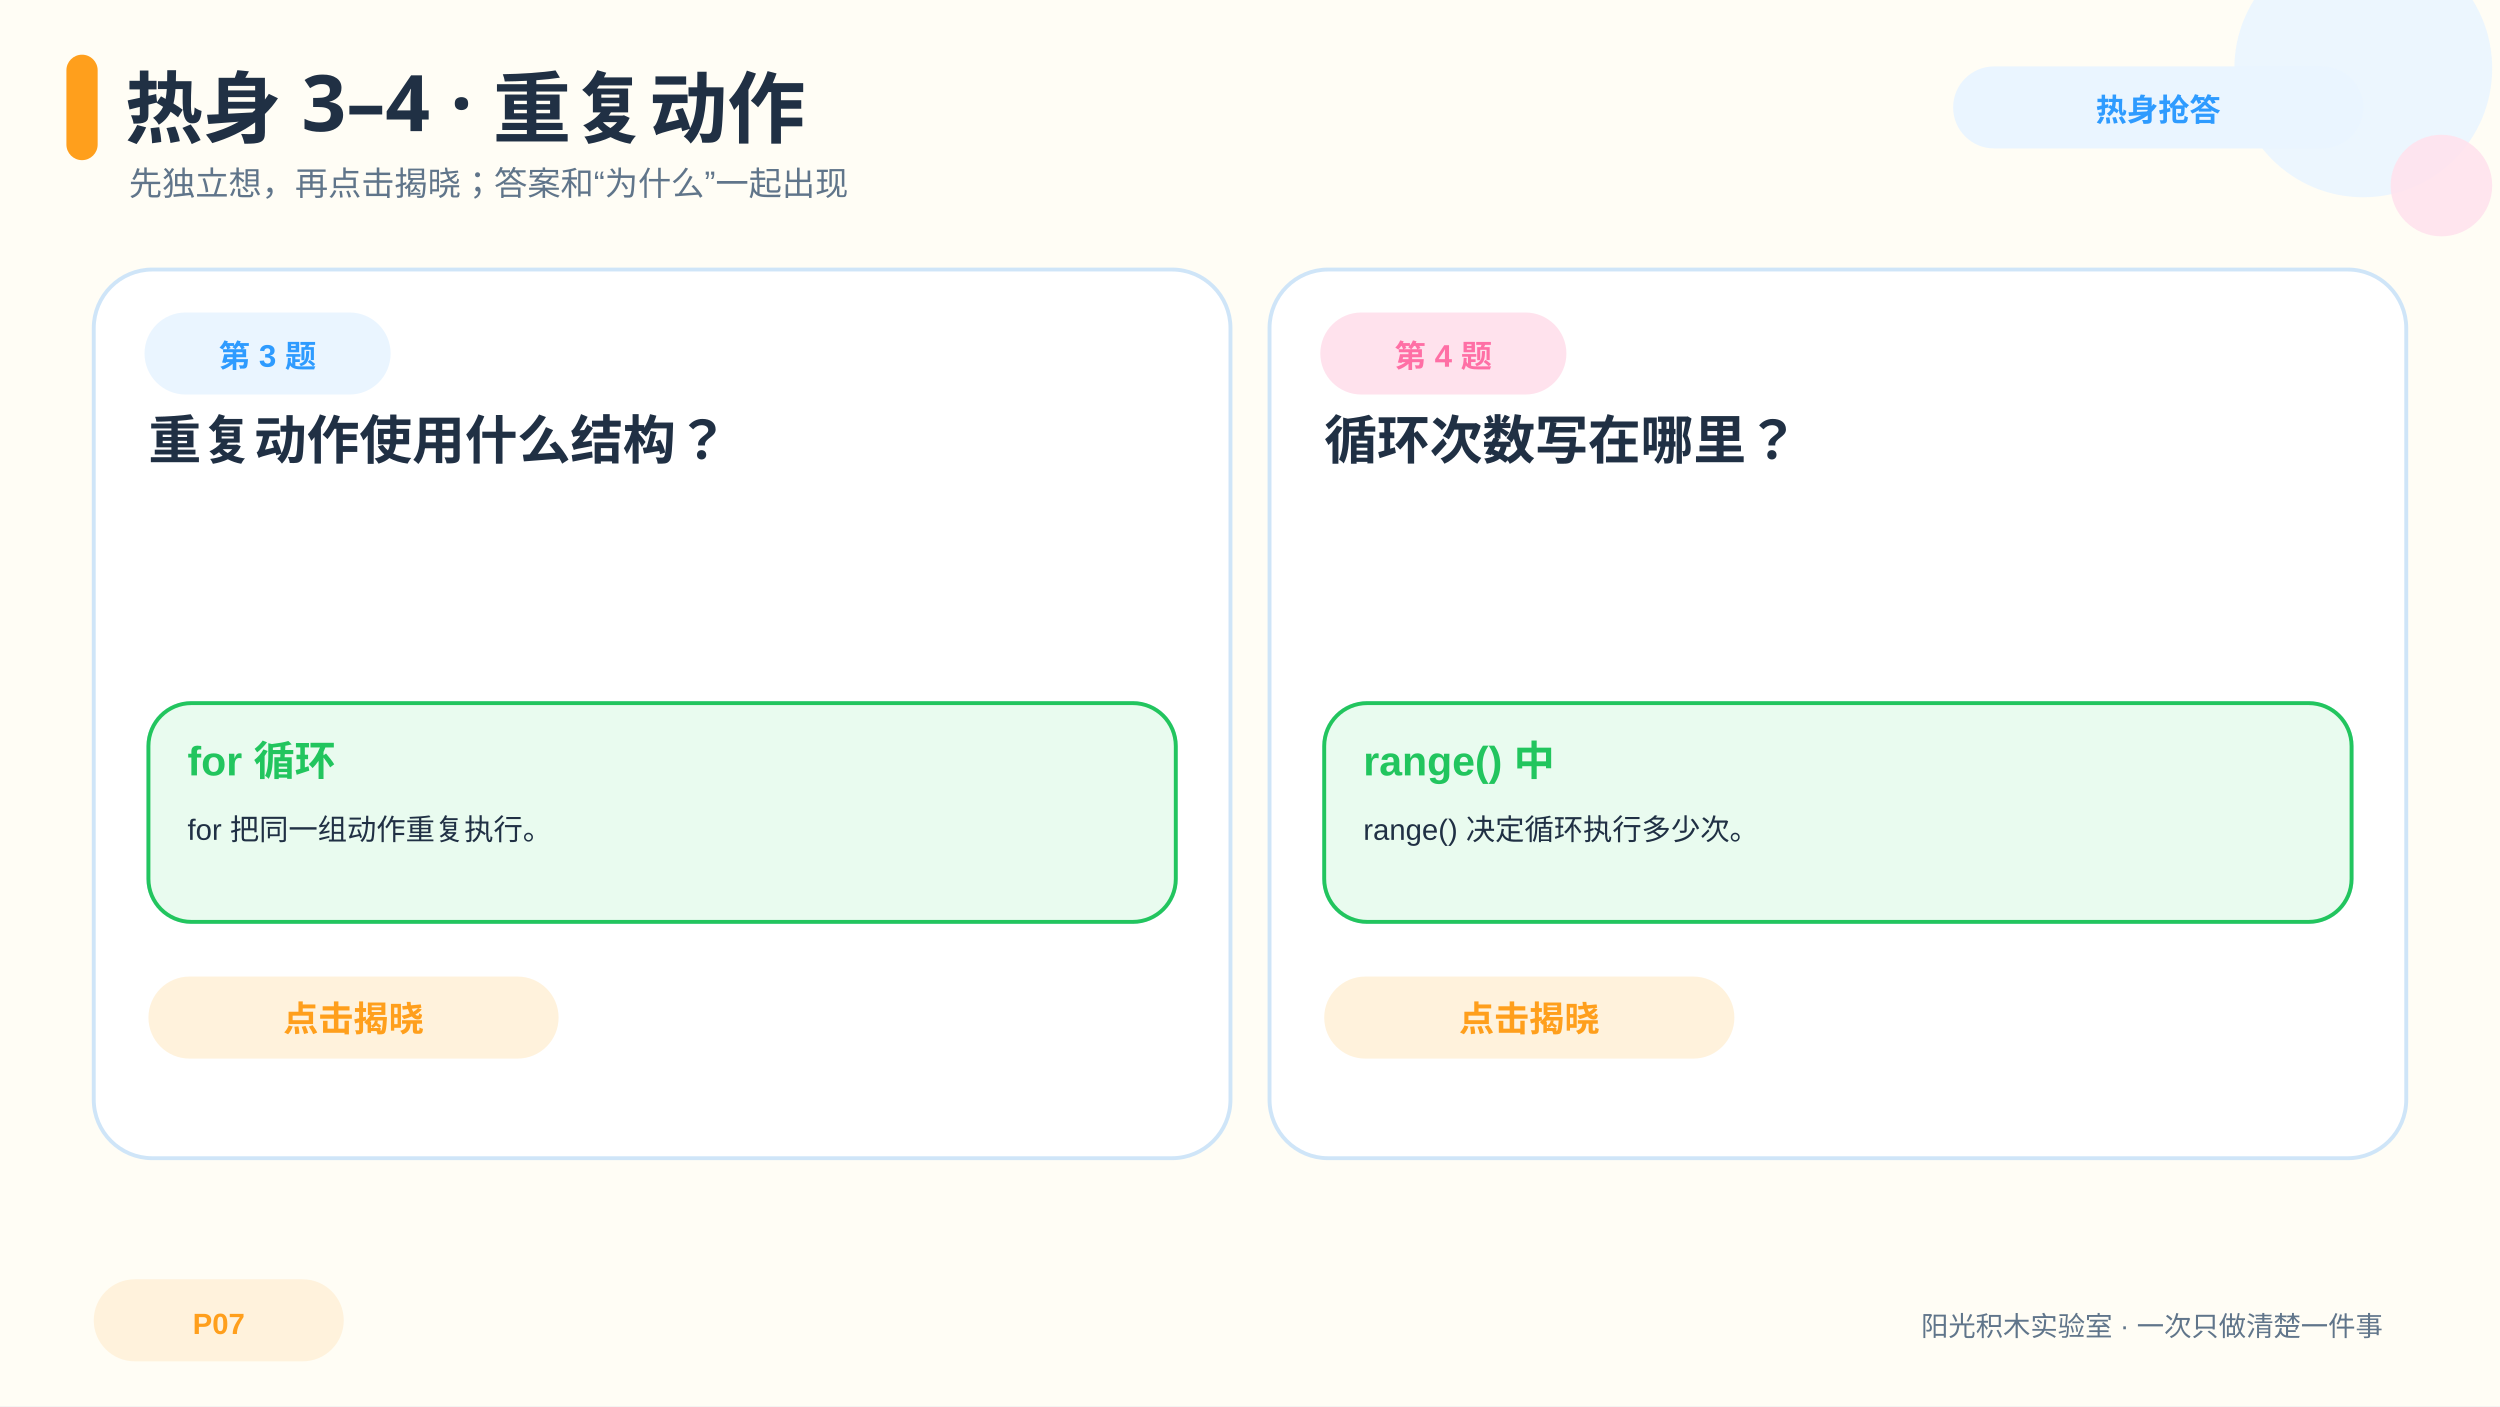
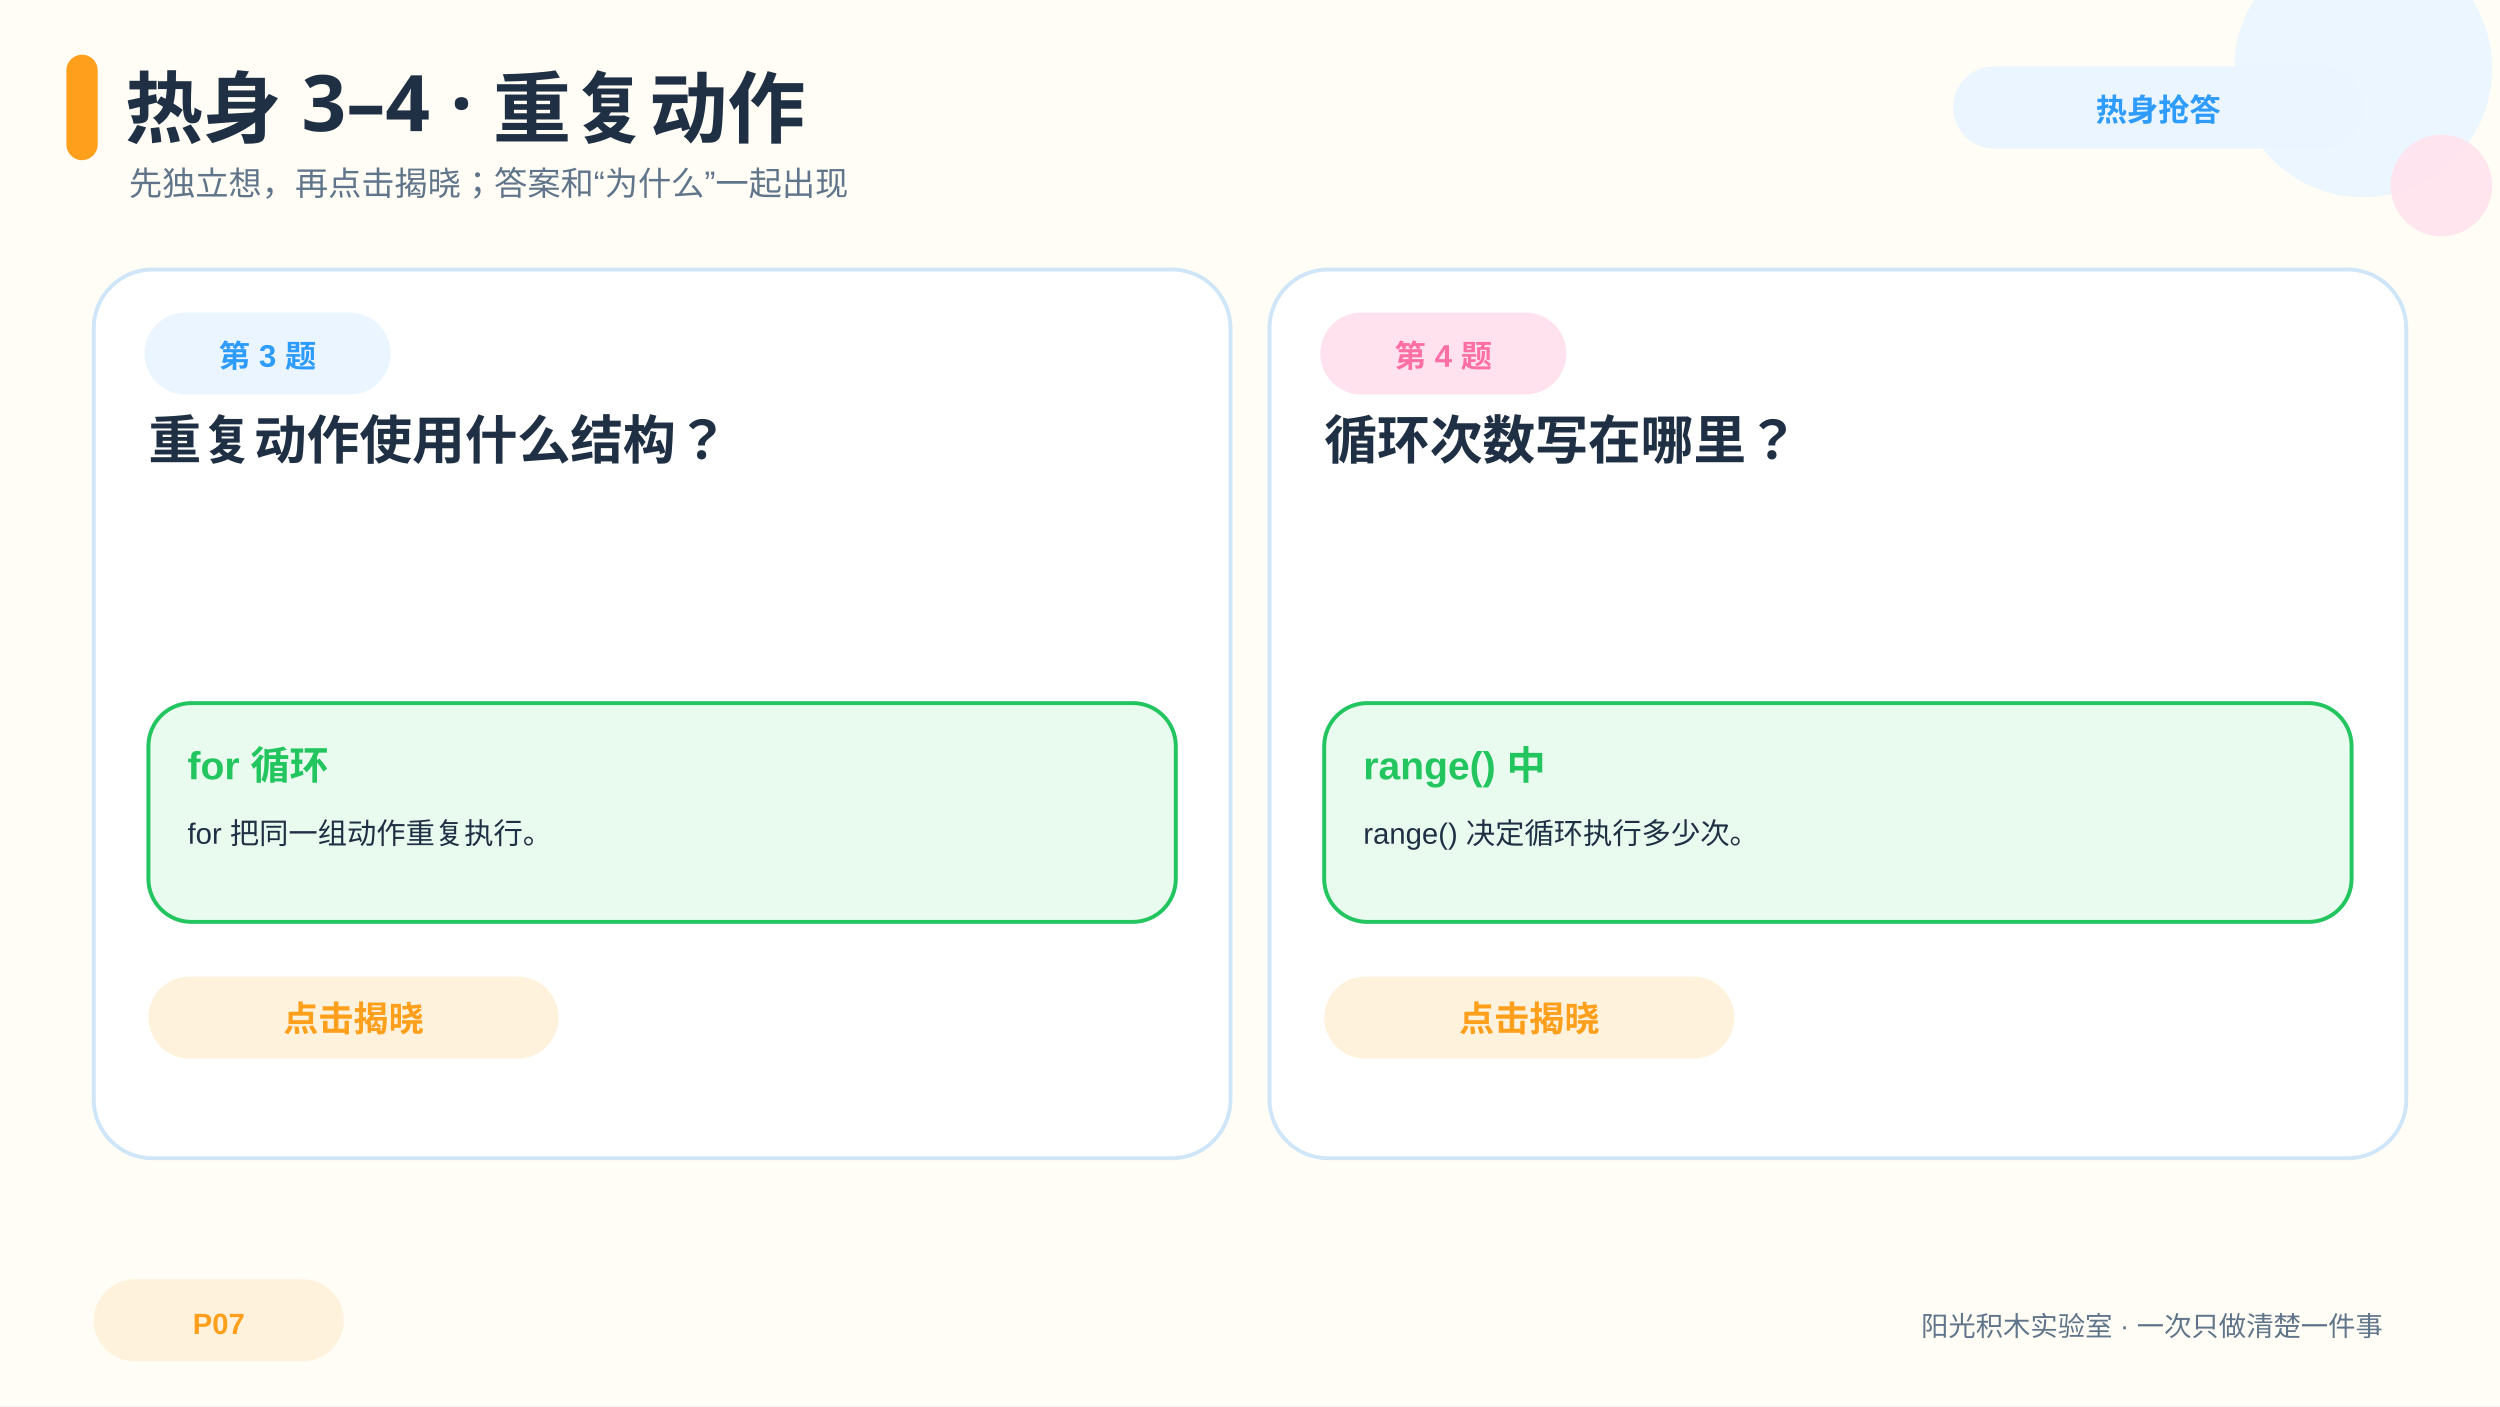
<svg xmlns="http://www.w3.org/2000/svg" viewBox="0 0 1280 720" data-pptx-page-role="content" font-family="Microsoft YaHei, Arial, sans-serif">
  <rect x="0" y="0" width="1280" height="720" rx="0" fill="#FFFDF5" id="page-bg" />
  <circle cx="1210" cy="35" r="66" fill="#EAF5FF" opacity="0.9" />
  <circle cx="1250" cy="95" r="26" fill="#FFE2ED" opacity="0.9" />
  <rect x="34" y="28" width="16" height="54" rx="8" fill="#FF9F1C" />
  <text x="64" y="70" font-family="YouYuan, Microsoft YaHei, sans-serif" font-size="40" font-weight="700" fill="#203044" text-anchor="start">热身 3–4 · 重复动作</text>
  <text x="66" y="100" font-family="Microsoft YaHei, Arial, sans-serif" font-size="17" font-weight="400" fill="#60758A" text-anchor="start">先独立想，再点击揭晓；答案和“为什么”一起出现</text>
  <rect x="1000" y="34" width="210" height="42" rx="21" fill="#EAF5FF" />
  <text x="1105.0" y="62" font-family="Microsoft YaHei, Arial, sans-serif" font-size="16" font-weight="700" fill="#2E9BFF" text-anchor="middle">热身抢答</text>
  <rect x="48" y="655" width="128" height="42" rx="21" fill="#FFF2DC" />
  <text x="112.0" y="683" font-family="Microsoft YaHei, Arial, sans-serif" font-size="15" font-weight="700" fill="#FF9F1C" text-anchor="middle">P07</text>
  <rect x="48" y="138" width="582" height="455" rx="30" fill="#FFFFFF" stroke="#CFE5F8" stroke-width="2" />
  <rect x="74" y="160" width="126" height="42" rx="21" fill="#EAF5FF" />
  <text x="137.0" y="188" font-family="Microsoft YaHei, Arial, sans-serif" font-size="16" font-weight="700" fill="#2E9BFF" text-anchor="middle">第 3 题</text>
  <text x="76" y="235" font-family="Microsoft YaHei, Arial, sans-serif" font-size="27" font-weight="700" fill="#203044" text-anchor="start">
    <tspan x="76" dy="0">重复动作使用什么结构？</tspan>
  </text>
  <rect x="76" y="360" width="526" height="112" rx="22" fill="#FFFDF5" stroke="#CFE5F8" stroke-width="2" />
  <text x="96" y="398" font-family="Microsoft YaHei, Arial, sans-serif" font-size="18" font-weight="700" fill="#60758A" text-anchor="start">先说你的答案</text>
  <text x="96" y="436" font-family="Microsoft YaHei, Arial, sans-serif" font-size="18" font-weight="400" fill="#60758A" text-anchor="start">再点击下方按钮揭晓</text>
  <rect x="76" y="500" width="210" height="42" rx="21" fill="#FFF2DC" />
  <text x="181.0" y="528" font-family="Microsoft YaHei, Arial, sans-serif" font-size="18" font-weight="700" fill="#FF9F1C" text-anchor="middle">点击揭晓</text>
  <g id="reveal-q1-hit" data-pptx-role="decoration" data-pptx-bounds="0 0 1280 720">
    <rect x="76" y="500" width="210" height="42" rx="20" fill="#FFFFFF" opacity="0.001" />
  </g>
  <g id="answer-q1" data-pptx-role="decoration" data-pptx-bounds="0 0 1280 720">
    <rect x="76" y="360" width="526" height="112" rx="22" fill="#E9FBEF" stroke="#22C55E" stroke-width="2" />
-     <text x="96" y="397" font-family="Microsoft YaHei, Arial, sans-serif" font-size="21" font-weight="700" fill="#22C55E" text-anchor="start">for 循环</text>
-     <text x="96" y="430" font-family="Microsoft YaHei, Arial, sans-serif" font-size="15" font-weight="400" fill="#203044" text-anchor="start">for 把同一组动作重复执行。</text>
+     <text x="96" y="399" font-family="Microsoft YaHei, Arial, sans-serif" font-size="20" font-weight="700" fill="#22C55E" text-anchor="start">for 循环</text>
+     <text x="96" y="432" font-family="Microsoft YaHei, Arial, sans-serif" font-size="15" font-weight="400" fill="#203044" text-anchor="start">
+       <tspan x="96" dy="0">for 把同一组动作重复执行。</tspan>
+     </text>
  </g>
  <rect x="650" y="138" width="582" height="455" rx="30" fill="#FFFFFF" stroke="#CFE5F8" stroke-width="2" />
  <rect x="676" y="160" width="126" height="42" rx="21" fill="#FFE2ED" />
  <text x="739.0" y="188" font-family="Microsoft YaHei, Arial, sans-serif" font-size="16" font-weight="700" fill="#FF6FA5" text-anchor="middle">第 4 题</text>
  <text x="678" y="235" font-family="Microsoft YaHei, Arial, sans-serif" font-size="27" font-weight="700" fill="#203044" text-anchor="start">
    <tspan x="678" dy="0">循环次数写在哪里？</tspan>
  </text>
  <rect x="678" y="360" width="526" height="112" rx="22" fill="#FFFDF5" stroke="#CFE5F8" stroke-width="2" />
  <text x="698" y="398" font-family="Microsoft YaHei, Arial, sans-serif" font-size="18" font-weight="700" fill="#60758A" text-anchor="start">先说你的答案</text>
  <text x="698" y="436" font-family="Microsoft YaHei, Arial, sans-serif" font-size="18" font-weight="400" fill="#60758A" text-anchor="start">再点击下方按钮揭晓</text>
  <rect x="678" y="500" width="210" height="42" rx="21" fill="#FFF2DC" />
  <text x="783.0" y="528" font-family="Microsoft YaHei, Arial, sans-serif" font-size="18" font-weight="700" fill="#FF9F1C" text-anchor="middle">点击揭晓</text>
  <g id="reveal-q2-hit" data-pptx-role="decoration" data-pptx-bounds="0 0 1280 720">
    <rect x="678" y="500" width="210" height="42" rx="20" fill="#FFFFFF" opacity="0.001" />
  </g>
  <g id="answer-q2" data-pptx-role="decoration" data-pptx-bounds="0 0 1280 720">
    <rect x="678" y="360" width="526" height="112" rx="22" fill="#E9FBEF" stroke="#22C55E" stroke-width="2" />
-     <text x="698" y="397" font-family="Microsoft YaHei, Arial, sans-serif" font-size="21" font-weight="700" fill="#22C55E" text-anchor="start">range() 中</text>
-     <text x="698" y="430" font-family="Microsoft YaHei, Arial, sans-serif" font-size="15" font-weight="400" fill="#203044" text-anchor="start">range() 决定循环执行多少次。</text>
+     <text x="698" y="399" font-family="Microsoft YaHei, Arial, sans-serif" font-size="20" font-weight="700" fill="#22C55E" text-anchor="start">range() 中</text>
+     <text x="698" y="432" font-family="Microsoft YaHei, Arial, sans-serif" font-size="15" font-weight="400" fill="#203044" text-anchor="start">
+       <tspan x="698" dy="0">range() 决定循环执行多少次。</tspan>
+     </text>
  </g>
  <text x="1220" y="684" font-family="Microsoft YaHei, Arial, sans-serif" font-size="14" font-weight="400" fill="#60758A" text-anchor="end">阳光积木实验室 · 一次只做清楚一件事</text>
</svg>
